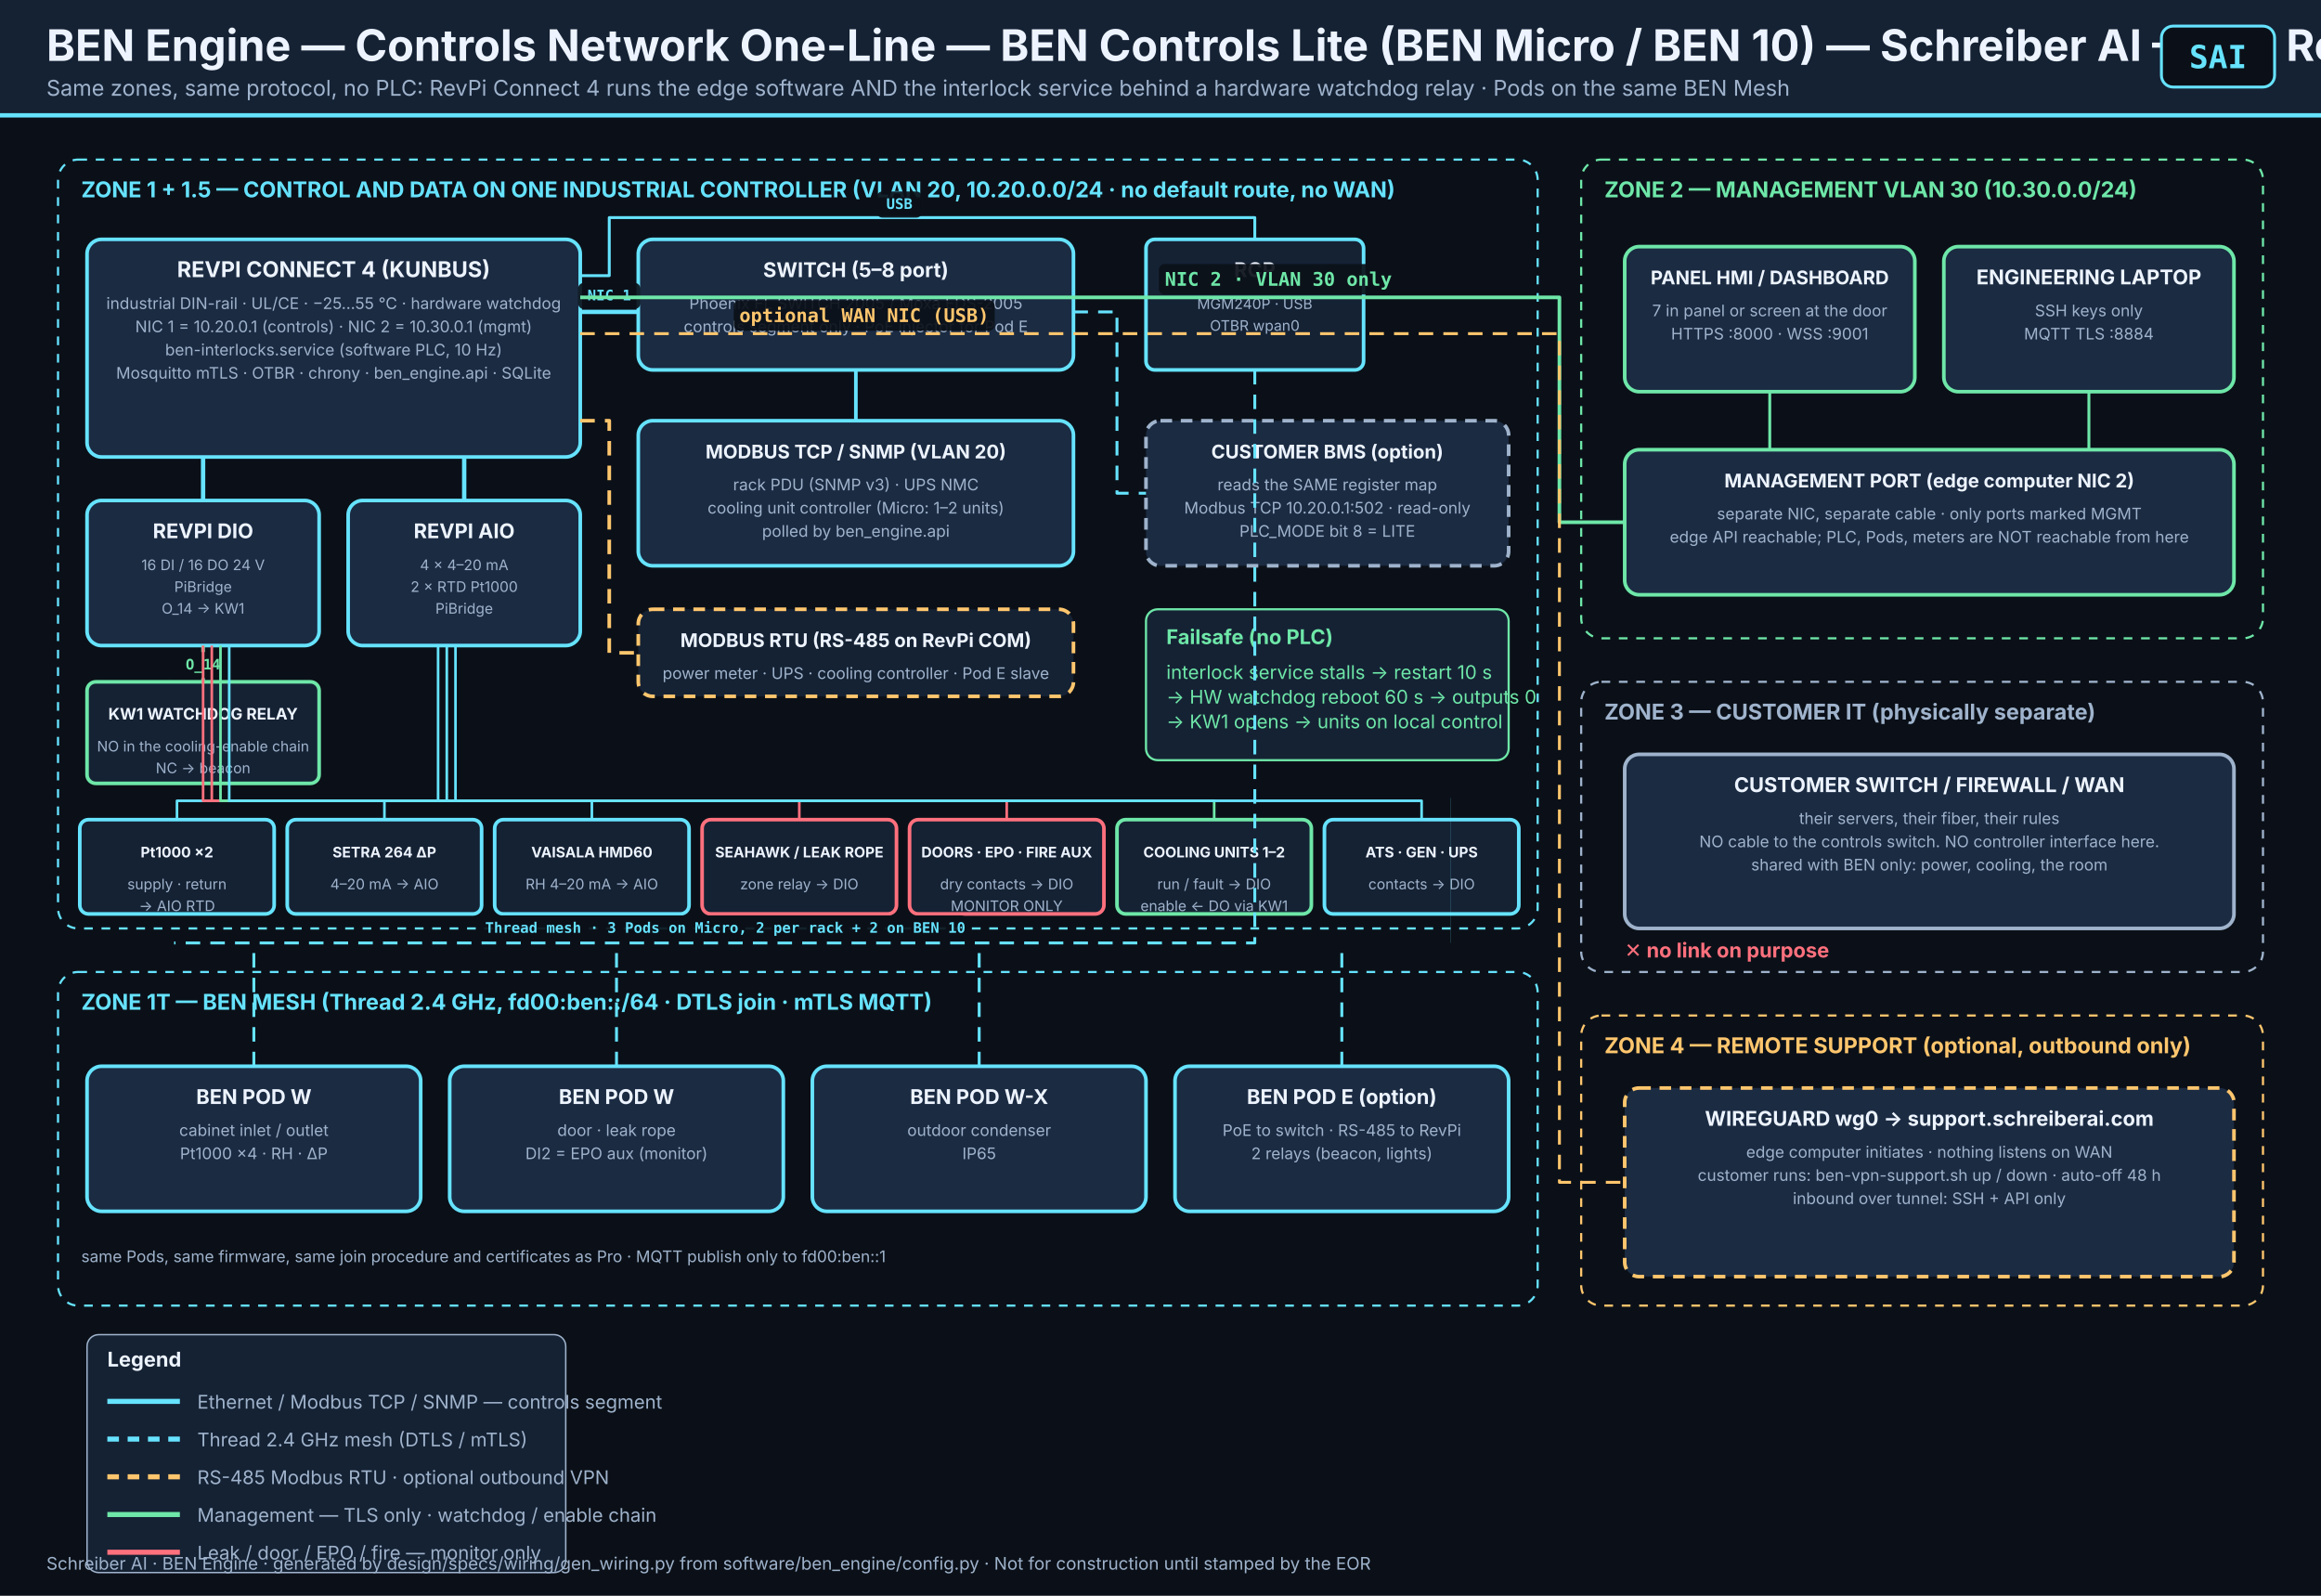
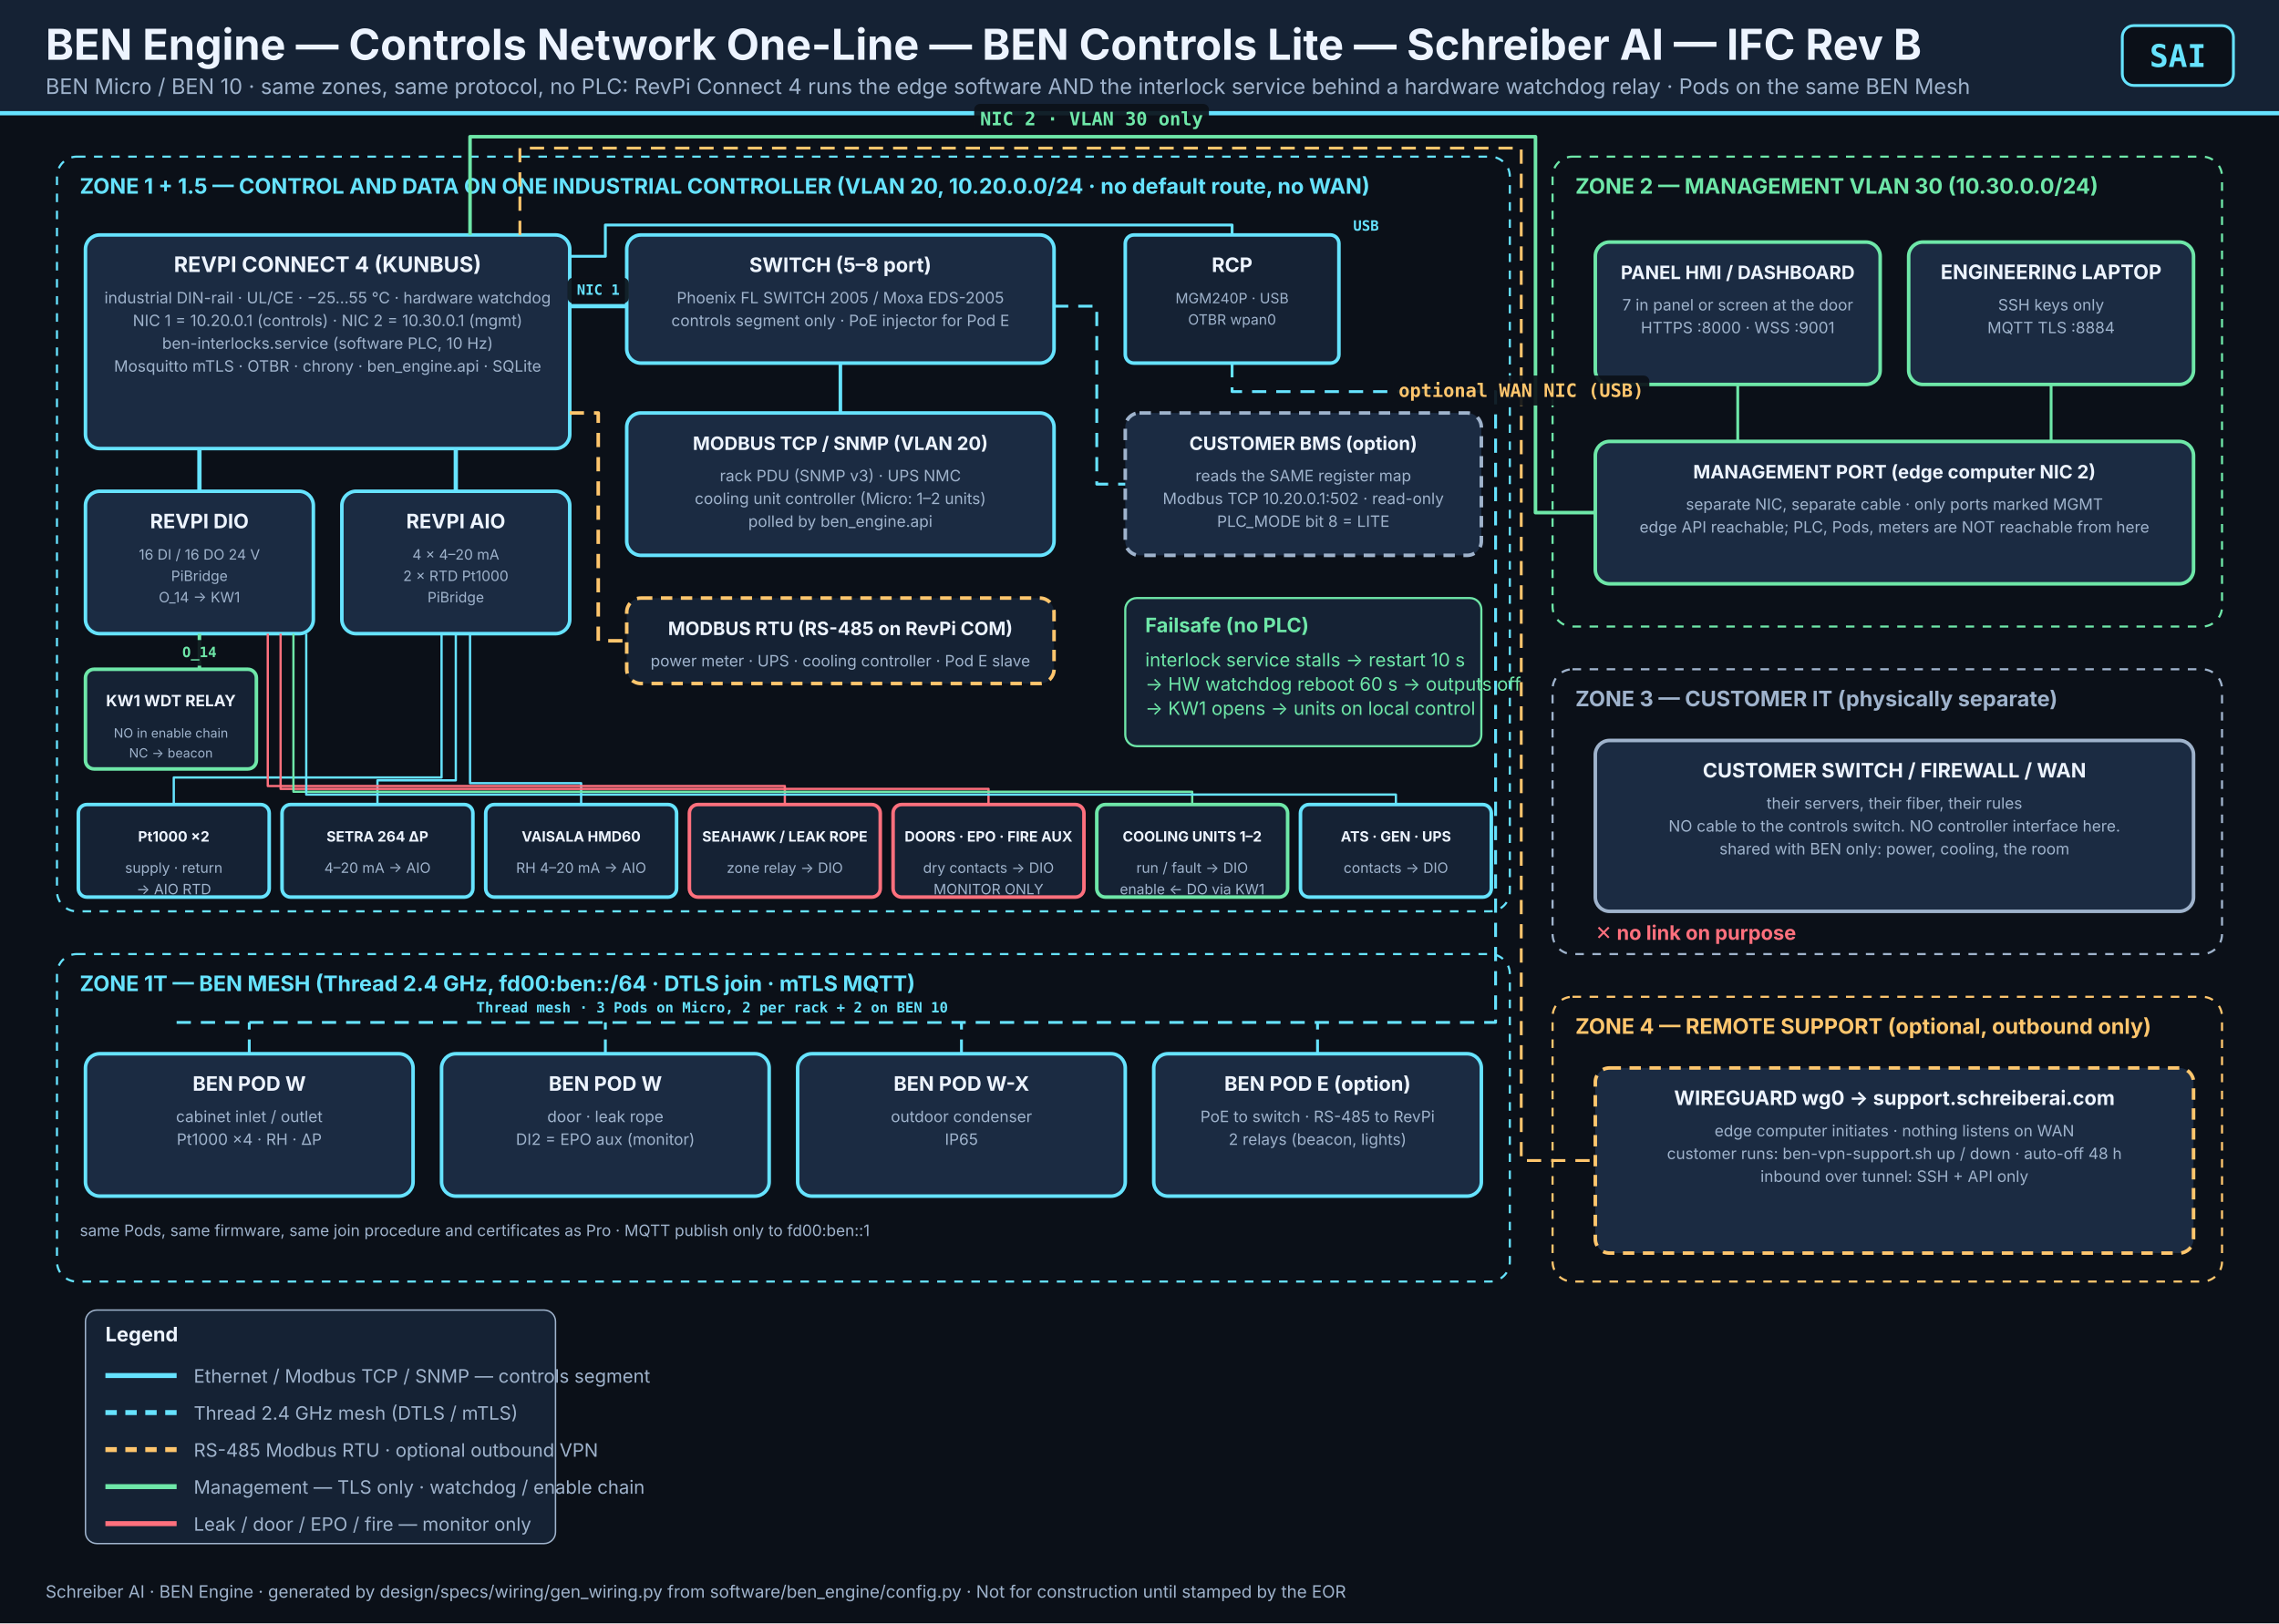
- <svg xmlns="http://www.w3.org/2000/svg" viewBox="0 0 1600 1100" width="1600" height="1100" role="img" aria-label="01b_controls_network_one_line_lite.svg">
+ <svg xmlns="http://www.w3.org/2000/svg" viewBox="0 0 1600 1140" width="1600" height="1140" role="img" aria-label="01b_controls_network_one_line_lite.svg">
  <defs>
    <marker id="arr-66E3FF" viewBox="0 0 10 10" refX="9" refY="5" markerWidth="7" markerHeight="7" orient="auto-start-reverse">
      <path d="M0,0 L10,5 L0,10 z" fill="#66E3FF" />
    </marker>
    <marker id="arr-FFC66D" viewBox="0 0 10 10" refX="9" refY="5" markerWidth="7" markerHeight="7" orient="auto-start-reverse">
      <path d="M0,0 L10,5 L0,10 z" fill="#FFC66D" />
    </marker>
    <marker id="arr-FF707D" viewBox="0 0 10 10" refX="9" refY="5" markerWidth="7" markerHeight="7" orient="auto-start-reverse">
      <path d="M0,0 L10,5 L0,10 z" fill="#FF707D" />
    </marker>
    <marker id="arr-6EE7A8" viewBox="0 0 10 10" refX="9" refY="5" markerWidth="7" markerHeight="7" orient="auto-start-reverse">
      <path d="M0,0 L10,5 L0,10 z" fill="#6EE7A8" />
    </marker>
    <marker id="arr-9FB3CC" viewBox="0 0 10 10" refX="9" refY="5" markerWidth="7" markerHeight="7" orient="auto-start-reverse">
      <path d="M0,0 L10,5 L0,10 z" fill="#9FB3CC" />
    </marker>
  </defs>
-   <rect width="1600" height="1100" fill="#0B1018" />
+   <rect width="1600" height="1140" fill="#0B1018" />
  <rect x="0" y="0" width="1600" height="78" fill="#152234" />
  <rect x="0" y="78" width="1600" height="3" fill="#66E3FF" />
-   <text x="32" y="42" font-family="'Inter','Segoe UI',system-ui,sans-serif" font-size="30" font-weight="700" fill="#EDF4FF" text-anchor="start">BEN Engine — Controls Network One-Line — BEN Controls Lite (BEN Micro / BEN 10) — Schreiber AI — IFC Rev B</text>
-   <text x="32" y="66" font-family="'Inter','Segoe UI',system-ui,sans-serif" font-size="15" font-weight="400" fill="#9FB3CC" text-anchor="start">Same zones, same protocol, no PLC: RevPi Connect 4 runs the edge software AND the interlock service behind a hardware watchdog relay · Pods on the same BEN Mesh</text>
+   <text x="32" y="42" font-family="'Inter','Segoe UI',system-ui,sans-serif" font-size="30" font-weight="700" fill="#EDF4FF" text-anchor="start">BEN Engine — Controls Network One-Line — BEN Controls Lite — Schreiber AI — IFC Rev B</text>
+   <text x="32" y="66" font-family="'Inter','Segoe UI',system-ui,sans-serif" font-size="15" font-weight="400" fill="#9FB3CC" text-anchor="start">BEN Micro / BEN 10 · same zones, same protocol, no PLC: RevPi Connect 4 runs the edge software AND the interlock service behind a hardware watchdog relay · Pods on the same BEN Mesh</text>
  <rect x="1490" y="18" width="78" height="42" rx="8" fill="#0B1018" stroke="#66E3FF" stroke-width="2" />
  <text x="1529" y="47" font-family="'JetBrains Mono',Consolas,monospace" font-size="22" font-weight="800" fill="#66E3FF" text-anchor="middle">SAI</text>
  <rect x="40" y="110" width="1020" height="530" rx="14" fill="none" stroke="#66E3FF" stroke-width="1.5" stroke-dasharray="6 6" />
  <text x="56" y="136" font-family="'Inter','Segoe UI',system-ui,sans-serif" font-size="15" font-weight="700" fill="#66E3FF" text-anchor="start">ZONE 1 + 1.5 — CONTROL AND DATA ON ONE INDUSTRIAL CONTROLLER  (VLAN 20, 10.20.0.0/24 · no default route, no WAN)</text>
  <rect x="40" y="670" width="1020" height="230" rx="14" fill="none" stroke="#66E3FF" stroke-width="1.5" stroke-dasharray="6 6" />
  <text x="56" y="696" font-family="'Inter','Segoe UI',system-ui,sans-serif" font-size="15" font-weight="700" fill="#66E3FF" text-anchor="start">ZONE 1T — BEN MESH  (Thread 2.4 GHz, fd00:ben::/64 · DTLS join · mTLS MQTT)</text>
  <rect x="60" y="165" width="340" height="150" rx="10" fill="#1B2B42" stroke="#66E3FF" stroke-width="2.5" />
  <text x="230.0" y="191" font-family="'Inter','Segoe UI',system-ui,sans-serif" font-size="15" font-weight="700" fill="#EDF4FF" text-anchor="middle">REVPI CONNECT 4 (KUNBUS)</text>
  <text x="230.0" y="213" font-family="'Inter','Segoe UI',system-ui,sans-serif" font-size="11" font-weight="400" fill="#9FB3CC" text-anchor="middle">industrial DIN-rail · UL/CE · −25…55 °C · hardware watchdog</text>
  <text x="230.0" y="229" font-family="'Inter','Segoe UI',system-ui,sans-serif" font-size="11" font-weight="400" fill="#9FB3CC" text-anchor="middle">NIC 1 = 10.20.0.1 (controls) · NIC 2 = 10.30.0.1 (mgmt)</text>
  <text x="230.0" y="245" font-family="'Inter','Segoe UI',system-ui,sans-serif" font-size="11" font-weight="400" fill="#9FB3CC" text-anchor="middle">ben-interlocks.service (software PLC, 10 Hz)</text>
  <text x="230.0" y="261" font-family="'Inter','Segoe UI',system-ui,sans-serif" font-size="11" font-weight="400" fill="#9FB3CC" text-anchor="middle">Mosquitto mTLS · OTBR · chrony · ben_engine.api · SQLite</text>
  <rect x="60" y="345" width="160" height="100" rx="10" fill="#1B2B42" stroke="#66E3FF" stroke-width="2.5" />
  <text x="140.0" y="371" font-family="'Inter','Segoe UI',system-ui,sans-serif" font-size="14" font-weight="700" fill="#EDF4FF" text-anchor="middle">REVPI DIO</text>
  <text x="140.0" y="393" font-family="'Inter','Segoe UI',system-ui,sans-serif" font-size="10" font-weight="400" fill="#9FB3CC" text-anchor="middle">16 DI / 16 DO 24 V</text>
  <text x="140.0" y="408" font-family="'Inter','Segoe UI',system-ui,sans-serif" font-size="10" font-weight="400" fill="#9FB3CC" text-anchor="middle">PiBridge</text>
  <text x="140.0" y="423" font-family="'Inter','Segoe UI',system-ui,sans-serif" font-size="10" font-weight="400" fill="#9FB3CC" text-anchor="middle">O_14 → KW1</text>
  <rect x="240" y="345" width="160" height="100" rx="10" fill="#1B2B42" stroke="#66E3FF" stroke-width="2.5" />
  <text x="320.0" y="371" font-family="'Inter','Segoe UI',system-ui,sans-serif" font-size="14" font-weight="700" fill="#EDF4FF" text-anchor="middle">REVPI AIO</text>
  <text x="320.0" y="393" font-family="'Inter','Segoe UI',system-ui,sans-serif" font-size="10" font-weight="400" fill="#9FB3CC" text-anchor="middle">4 × 4–20 mA</text>
  <text x="320.0" y="408" font-family="'Inter','Segoe UI',system-ui,sans-serif" font-size="10" font-weight="400" fill="#9FB3CC" text-anchor="middle">2 × RTD Pt1000</text>
  <text x="320.0" y="423" font-family="'Inter','Segoe UI',system-ui,sans-serif" font-size="10" font-weight="400" fill="#9FB3CC" text-anchor="middle">PiBridge</text>
  <path d="M140,315 L140,345" fill="none" stroke="#66E3FF" stroke-width="3" stroke-linejoin="round" />
  <path d="M320,315 L320,345" fill="none" stroke="#66E3FF" stroke-width="3" stroke-linejoin="round" />
-   <rect x="60" y="470" width="160" height="70" rx="6" fill="#152234" stroke="#6EE7A8" stroke-width="2.5" />
-   <text x="140.0" y="496" font-family="'Inter','Segoe UI',system-ui,sans-serif" font-size="11" font-weight="700" fill="#EDF4FF" text-anchor="middle">KW1 WATCHDOG RELAY</text>
-   <text x="140.0" y="518" font-family="'Inter','Segoe UI',system-ui,sans-serif" font-size="10" font-weight="400" fill="#9FB3CC" text-anchor="middle">NO in the cooling-enable chain</text>
-   <text x="140.0" y="533" font-family="'Inter','Segoe UI',system-ui,sans-serif" font-size="10" font-weight="400" fill="#9FB3CC" text-anchor="middle">NC → beacon</text>
+   <rect x="60" y="470" width="120" height="70" rx="6" fill="#152234" stroke="#6EE7A8" stroke-width="2.5" />
+   <text x="120.0" y="496" font-family="'Inter','Segoe UI',system-ui,sans-serif" font-size="11" font-weight="700" fill="#EDF4FF" text-anchor="middle">KW1 WDT RELAY</text>
+   <text x="120.0" y="518" font-family="'Inter','Segoe UI',system-ui,sans-serif" font-size="9" font-weight="400" fill="#9FB3CC" text-anchor="middle">NO in enable chain</text>
+   <text x="120.0" y="532" font-family="'Inter','Segoe UI',system-ui,sans-serif" font-size="9" font-weight="400" fill="#9FB3CC" text-anchor="middle">NC → beacon</text>
  <path d="M140,445 L140,470" fill="none" stroke="#6EE7A8" stroke-width="2.5" stroke-linejoin="round" />
  <rect x="121.4" y="449.5" width="37.2" height="18" rx="4" fill="#0B1018" opacity="0.92" />
  <text x="140.0" y="461.5" font-family="'JetBrains Mono',Consolas,monospace" font-size="10" font-weight="600" fill="#6EE7A8" text-anchor="middle">O_14</text>
  <rect x="440" y="165" width="300" height="90" rx="10" fill="#1B2B42" stroke="#66E3FF" stroke-width="2.5" />
  <text x="590.0" y="191" font-family="'Inter','Segoe UI',system-ui,sans-serif" font-size="14" font-weight="700" fill="#EDF4FF" text-anchor="middle">SWITCH (5–8 port)</text>
  <text x="590.0" y="213" font-family="'Inter','Segoe UI',system-ui,sans-serif" font-size="11" font-weight="400" fill="#9FB3CC" text-anchor="middle">Phoenix FL SWITCH 2005 / Moxa EDS-2005</text>
  <text x="590.0" y="229" font-family="'Inter','Segoe UI',system-ui,sans-serif" font-size="11" font-weight="400" fill="#9FB3CC" text-anchor="middle">controls segment only · PoE injector for Pod E</text>
  <path d="M400,215 L440,215" fill="none" stroke="#66E3FF" stroke-width="3" stroke-linejoin="round" />
  <rect x="398.5" y="195.0" width="43.0" height="18" rx="4" fill="#0B1018" opacity="0.92" />
  <text x="420.0" y="207.0" font-family="'JetBrains Mono',Consolas,monospace" font-size="10" font-weight="600" fill="#66E3FF" text-anchor="middle">NIC 1</text>
  <rect x="790" y="165" width="150" height="90" rx="6" fill="#152234" stroke="#66E3FF" stroke-width="2.5" />
  <text x="865.0" y="191" font-family="'Inter','Segoe UI',system-ui,sans-serif" font-size="14" font-weight="700" fill="#EDF4FF" text-anchor="middle">RCP</text>
  <text x="865.0" y="213" font-family="'Inter','Segoe UI',system-ui,sans-serif" font-size="10" font-weight="400" fill="#9FB3CC" text-anchor="middle">MGM240P · USB</text>
  <text x="865.0" y="228" font-family="'Inter','Segoe UI',system-ui,sans-serif" font-size="10" font-weight="400" fill="#9FB3CC" text-anchor="middle">OTBR wpan0</text>
-   <path d="M400,190 L420,190 L420,150 L865,150 L865,165" fill="none" stroke="#66E3FF" stroke-width="2" stroke-linejoin="round" />
-   <rect x="604.3" y="132.0" width="31.4" height="18" rx="4" fill="#0B1018" opacity="0.92" />
-   <text x="620.0" y="144.0" font-family="'JetBrains Mono',Consolas,monospace" font-size="10" font-weight="600" fill="#66E3FF" text-anchor="middle">USB</text>
+   <path d="M400,180 L425,180 L425,158 L865,158 L865,165" fill="none" stroke="#66E3FF" stroke-width="2" stroke-linejoin="round" />
+   <text x="950" y="162" font-family="'JetBrains Mono',Consolas,monospace" font-size="10" font-weight="600" fill="#66E3FF" text-anchor="start">USB</text>
  <rect x="440" y="290" width="300" height="100" rx="10" fill="#1B2B42" stroke="#66E3FF" stroke-width="2.5" />
  <text x="590.0" y="316" font-family="'Inter','Segoe UI',system-ui,sans-serif" font-size="13" font-weight="700" fill="#EDF4FF" text-anchor="middle">MODBUS TCP / SNMP (VLAN 20)</text>
  <text x="590.0" y="338" font-family="'Inter','Segoe UI',system-ui,sans-serif" font-size="11" font-weight="400" fill="#9FB3CC" text-anchor="middle">rack PDU (SNMP v3) · UPS NMC</text>
  <text x="590.0" y="354" font-family="'Inter','Segoe UI',system-ui,sans-serif" font-size="11" font-weight="400" fill="#9FB3CC" text-anchor="middle">cooling unit controller (Micro: 1–2 units)</text>
  <text x="590.0" y="370" font-family="'Inter','Segoe UI',system-ui,sans-serif" font-size="11" font-weight="400" fill="#9FB3CC" text-anchor="middle">polled by ben_engine.api</text>
  <path d="M590,255 L590,290" fill="none" stroke="#66E3FF" stroke-width="2.5" stroke-linejoin="round" />
  <rect x="440" y="420" width="300" height="60" rx="10" fill="#152234" stroke="#FFC66D" stroke-width="2.5" stroke-dasharray="8 6" />
  <text x="590.0" y="446" font-family="'Inter','Segoe UI',system-ui,sans-serif" font-size="13" font-weight="700" fill="#EDF4FF" text-anchor="middle">MODBUS RTU (RS-485 on RevPi COM)</text>
  <text x="590.0" y="468" font-family="'Inter','Segoe UI',system-ui,sans-serif" font-size="11" font-weight="400" fill="#9FB3CC" text-anchor="middle">power meter · UPS · cooling controller · Pod E slave</text>
  <path d="M400,290 L420,290 L420,450 L440,450" fill="none" stroke="#FFC66D" stroke-width="2.5" stroke-linejoin="round" stroke-dasharray="10 7" />
  <rect x="790" y="290" width="250" height="100" rx="10" fill="#1B2B42" stroke="#9FB3CC" stroke-width="2.5" stroke-dasharray="8 6" />
  <text x="915.0" y="316" font-family="'Inter','Segoe UI',system-ui,sans-serif" font-size="13" font-weight="700" fill="#EDF4FF" text-anchor="middle">CUSTOMER BMS (option)</text>
  <text x="915.0" y="338" font-family="'Inter','Segoe UI',system-ui,sans-serif" font-size="11" font-weight="400" fill="#9FB3CC" text-anchor="middle">reads the SAME register map</text>
  <text x="915.0" y="354" font-family="'Inter','Segoe UI',system-ui,sans-serif" font-size="11" font-weight="400" fill="#9FB3CC" text-anchor="middle">Modbus TCP 10.20.0.1:502 · read-only</text>
  <text x="915.0" y="370" font-family="'Inter','Segoe UI',system-ui,sans-serif" font-size="11" font-weight="400" fill="#9FB3CC" text-anchor="middle">PLC_MODE bit 8 = LITE</text>
  <path d="M740,215 L770,215 L770,340 L790,340" fill="none" stroke="#66E3FF" stroke-width="2" stroke-linejoin="round" stroke-dasharray="10 7" />
  <rect x="55" y="565" width="134" height="65" rx="6" fill="#152234" stroke="#66E3FF" stroke-width="2.5" />
  <text x="122.0" y="591" font-family="'Inter','Segoe UI',system-ui,sans-serif" font-size="10" font-weight="700" fill="#EDF4FF" text-anchor="middle">Pt1000 ×2</text>
  <text x="122.0" y="613" font-family="'Inter','Segoe UI',system-ui,sans-serif" font-size="10" font-weight="400" fill="#9FB3CC" text-anchor="middle">supply · return</text>
  <text x="122.0" y="628" font-family="'Inter','Segoe UI',system-ui,sans-serif" font-size="10" font-weight="400" fill="#9FB3CC" text-anchor="middle">→ AIO RTD</text>
-   <path d="M122,565 L122,552 L302,552 L302,445" fill="none" stroke="#66E3FF" stroke-width="1.8" stroke-linejoin="round" />
+   <path d="M122,565 L122,546 L310,546 L310,445" fill="none" stroke="#66E3FF" stroke-width="1.6" stroke-linejoin="round" />
  <rect x="198" y="565" width="134" height="65" rx="6" fill="#152234" stroke="#66E3FF" stroke-width="2.5" />
  <text x="265.0" y="591" font-family="'Inter','Segoe UI',system-ui,sans-serif" font-size="10" font-weight="700" fill="#EDF4FF" text-anchor="middle">SETRA 264 ΔP</text>
  <text x="265.0" y="613" font-family="'Inter','Segoe UI',system-ui,sans-serif" font-size="10" font-weight="400" fill="#9FB3CC" text-anchor="middle">4–20 mA → AIO</text>
-   <path d="M265,565 L265,552 L308,552 L308,445" fill="none" stroke="#66E3FF" stroke-width="1.8" stroke-linejoin="round" />
+   <path d="M265,565 L265,548 L320,548 L320,445" fill="none" stroke="#66E3FF" stroke-width="1.6" stroke-linejoin="round" />
  <rect x="341" y="565" width="134" height="65" rx="6" fill="#152234" stroke="#66E3FF" stroke-width="2.5" />
  <text x="408.0" y="591" font-family="'Inter','Segoe UI',system-ui,sans-serif" font-size="10" font-weight="700" fill="#EDF4FF" text-anchor="middle">VAISALA HMD60</text>
  <text x="408.0" y="613" font-family="'Inter','Segoe UI',system-ui,sans-serif" font-size="10" font-weight="400" fill="#9FB3CC" text-anchor="middle">RH 4–20 mA → AIO</text>
-   <path d="M408,565 L408,552 L314,552 L314,445" fill="none" stroke="#66E3FF" stroke-width="1.8" stroke-linejoin="round" />
+   <path d="M408,565 L408,550 L330,550 L330,445" fill="none" stroke="#66E3FF" stroke-width="1.6" stroke-linejoin="round" />
  <rect x="484" y="565" width="134" height="65" rx="6" fill="#152234" stroke="#FF707D" stroke-width="2.5" />
  <text x="551.0" y="591" font-family="'Inter','Segoe UI',system-ui,sans-serif" font-size="10" font-weight="700" fill="#EDF4FF" text-anchor="middle">SEAHAWK / LEAK ROPE</text>
  <text x="551.0" y="613" font-family="'Inter','Segoe UI',system-ui,sans-serif" font-size="10" font-weight="400" fill="#9FB3CC" text-anchor="middle">zone relay → DIO</text>
-   <path d="M551,565 L551,552 L140,552 L140,445" fill="none" stroke="#FF707D" stroke-width="1.8" stroke-linejoin="round" />
+   <path d="M551,565 L551,552 L188,552 L188,445" fill="none" stroke="#FF707D" stroke-width="1.6" stroke-linejoin="round" />
  <rect x="627" y="565" width="134" height="65" rx="6" fill="#152234" stroke="#FF707D" stroke-width="2.5" />
  <text x="694.0" y="591" font-family="'Inter','Segoe UI',system-ui,sans-serif" font-size="10" font-weight="700" fill="#EDF4FF" text-anchor="middle">DOORS · EPO · FIRE AUX</text>
  <text x="694.0" y="613" font-family="'Inter','Segoe UI',system-ui,sans-serif" font-size="10" font-weight="400" fill="#9FB3CC" text-anchor="middle">dry contacts → DIO</text>
  <text x="694.0" y="628" font-family="'Inter','Segoe UI',system-ui,sans-serif" font-size="10" font-weight="400" fill="#9FB3CC" text-anchor="middle">MONITOR ONLY</text>
-   <path d="M694,565 L694,552 L146,552 L146,445" fill="none" stroke="#FF707D" stroke-width="1.8" stroke-linejoin="round" />
+   <path d="M694,565 L694,554 L197,554 L197,445" fill="none" stroke="#FF707D" stroke-width="1.6" stroke-linejoin="round" />
  <rect x="770" y="565" width="134" height="65" rx="6" fill="#152234" stroke="#6EE7A8" stroke-width="2.5" />
  <text x="837.0" y="591" font-family="'Inter','Segoe UI',system-ui,sans-serif" font-size="10" font-weight="700" fill="#EDF4FF" text-anchor="middle">COOLING UNITS 1–2</text>
  <text x="837.0" y="613" font-family="'Inter','Segoe UI',system-ui,sans-serif" font-size="10" font-weight="400" fill="#9FB3CC" text-anchor="middle">run / fault → DIO</text>
  <text x="837.0" y="628" font-family="'Inter','Segoe UI',system-ui,sans-serif" font-size="10" font-weight="400" fill="#9FB3CC" text-anchor="middle">enable ← DO via KW1</text>
-   <path d="M837,565 L837,552 L152,552 L152,445" fill="none" stroke="#6EE7A8" stroke-width="1.8" stroke-linejoin="round" />
+   <path d="M837,565 L837,556 L206,556 L206,445" fill="none" stroke="#6EE7A8" stroke-width="1.6" stroke-linejoin="round" />
  <rect x="913" y="565" width="134" height="65" rx="6" fill="#152234" stroke="#66E3FF" stroke-width="2.5" />
  <text x="980.0" y="591" font-family="'Inter','Segoe UI',system-ui,sans-serif" font-size="10" font-weight="700" fill="#EDF4FF" text-anchor="middle">ATS · GEN · UPS</text>
  <text x="980.0" y="613" font-family="'Inter','Segoe UI',system-ui,sans-serif" font-size="10" font-weight="400" fill="#9FB3CC" text-anchor="middle">contacts → DIO</text>
-   <path d="M980,565 L980,552 L158,552 L158,445" fill="none" stroke="#66E3FF" stroke-width="1.8" stroke-linejoin="round" />
-   <path d="M1000,550 L1000,650" fill="none" stroke="#66E3FF" stroke-width="0.1" stroke-linejoin="round" />
+   <path d="M980,565 L980,558 L215,558 L215,445" fill="none" stroke="#66E3FF" stroke-width="1.6" stroke-linejoin="round" />
  <rect x="790" y="420" width="250" height="104" rx="8" fill="#152234" stroke="#6EE7A8" stroke-width="1.5" />
  <text x="804" y="444" font-family="'Inter','Segoe UI',system-ui,sans-serif" font-size="14" font-weight="700" fill="#6EE7A8" text-anchor="start">Failsafe (no PLC)</text>
  <text x="804" y="468" font-family="'Inter','Segoe UI',system-ui,sans-serif" font-size="13" font-weight="400" fill="#6EE7A8" text-anchor="start">interlock service stalls → restart 10 s</text>
-   <text x="804" y="485" font-family="'Inter','Segoe UI',system-ui,sans-serif" font-size="13" font-weight="400" fill="#6EE7A8" text-anchor="start">→ HW watchdog reboot 60 s → outputs 0</text>
+   <text x="804" y="485" font-family="'Inter','Segoe UI',system-ui,sans-serif" font-size="13" font-weight="400" fill="#6EE7A8" text-anchor="start">→ HW watchdog reboot 60 s → outputs off</text>
  <text x="804" y="502" font-family="'Inter','Segoe UI',system-ui,sans-serif" font-size="13" font-weight="400" fill="#6EE7A8" text-anchor="start">→ KW1 opens → units on local control</text>
-   <path d="M865,255 L865,650 L120,650" fill="none" stroke="#66E3FF" stroke-width="2" stroke-linejoin="round" stroke-dasharray="10 7" />
-   <rect x="333.5" y="631" width="333.0" height="18" rx="4" fill="#0B1018" opacity="0.92" />
-   <text x="500" y="643" font-family="'JetBrains Mono',Consolas,monospace" font-size="10" font-weight="600" fill="#66E3FF" text-anchor="middle">Thread mesh · 3 Pods on Micro, 2 per rack + 2 on BEN 10</text>
-   <rect x="60" y="735" width="230" height="100" rx="10" fill="#1B2B42" stroke="#66E3FF" stroke-width="2.5" />
-   <text x="175.0" y="761" font-family="'Inter','Segoe UI',system-ui,sans-serif" font-size="14" font-weight="700" fill="#EDF4FF" text-anchor="middle">BEN POD W</text>
-   <text x="175.0" y="783" font-family="'Inter','Segoe UI',system-ui,sans-serif" font-size="11" font-weight="400" fill="#9FB3CC" text-anchor="middle">cabinet inlet / outlet</text>
-   <text x="175.0" y="799" font-family="'Inter','Segoe UI',system-ui,sans-serif" font-size="11" font-weight="400" fill="#9FB3CC" text-anchor="middle">Pt1000 ×4 · RH · ΔP</text>
-   <path d="M175,735 L175,650" fill="none" stroke="#66E3FF" stroke-width="2" stroke-linejoin="round" stroke-dasharray="10 7" />
-   <rect x="310" y="735" width="230" height="100" rx="10" fill="#1B2B42" stroke="#66E3FF" stroke-width="2.5" />
-   <text x="425.0" y="761" font-family="'Inter','Segoe UI',system-ui,sans-serif" font-size="14" font-weight="700" fill="#EDF4FF" text-anchor="middle">BEN POD W</text>
-   <text x="425.0" y="783" font-family="'Inter','Segoe UI',system-ui,sans-serif" font-size="11" font-weight="400" fill="#9FB3CC" text-anchor="middle">door · leak rope</text>
-   <text x="425.0" y="799" font-family="'Inter','Segoe UI',system-ui,sans-serif" font-size="11" font-weight="400" fill="#9FB3CC" text-anchor="middle">DI2 = EPO aux (monitor)</text>
-   <path d="M425,735 L425,650" fill="none" stroke="#66E3FF" stroke-width="2" stroke-linejoin="round" stroke-dasharray="10 7" />
-   <rect x="560" y="735" width="230" height="100" rx="10" fill="#1B2B42" stroke="#66E3FF" stroke-width="2.5" />
-   <text x="675.0" y="761" font-family="'Inter','Segoe UI',system-ui,sans-serif" font-size="14" font-weight="700" fill="#EDF4FF" text-anchor="middle">BEN POD W-X</text>
-   <text x="675.0" y="783" font-family="'Inter','Segoe UI',system-ui,sans-serif" font-size="11" font-weight="400" fill="#9FB3CC" text-anchor="middle">outdoor condenser</text>
-   <text x="675.0" y="799" font-family="'Inter','Segoe UI',system-ui,sans-serif" font-size="11" font-weight="400" fill="#9FB3CC" text-anchor="middle">IP65</text>
-   <path d="M675,735 L675,650" fill="none" stroke="#66E3FF" stroke-width="2" stroke-linejoin="round" stroke-dasharray="10 7" />
-   <rect x="810" y="735" width="230" height="100" rx="10" fill="#1B2B42" stroke="#66E3FF" stroke-width="2.5" />
-   <text x="925.0" y="761" font-family="'Inter','Segoe UI',system-ui,sans-serif" font-size="14" font-weight="700" fill="#EDF4FF" text-anchor="middle">BEN POD E (option)</text>
-   <text x="925.0" y="783" font-family="'Inter','Segoe UI',system-ui,sans-serif" font-size="11" font-weight="400" fill="#9FB3CC" text-anchor="middle">PoE to switch · RS-485 to RevPi</text>
-   <text x="925.0" y="799" font-family="'Inter','Segoe UI',system-ui,sans-serif" font-size="11" font-weight="400" fill="#9FB3CC" text-anchor="middle">2 relays (beacon, lights)</text>
-   <path d="M925,735 L925,650" fill="none" stroke="#66E3FF" stroke-width="2" stroke-linejoin="round" stroke-dasharray="10 7" />
-   <text x="56" y="870" font-family="'Inter','Segoe UI',system-ui,sans-serif" font-size="11" font-weight="400" fill="#9FB3CC" text-anchor="start">same Pods, same firmware, same join procedure and certificates as Pro · MQTT publish only to fd00:ben::1</text>
+   <path d="M865,255 L865,275 L1050,275 L1050,718 L120,718" fill="none" stroke="#66E3FF" stroke-width="2" stroke-linejoin="round" stroke-dasharray="10 7" />
+   <rect x="333.5" y="699" width="333.0" height="18" rx="4" fill="#0B1018" opacity="0.92" />
+   <text x="500" y="711" font-family="'JetBrains Mono',Consolas,monospace" font-size="10" font-weight="600" fill="#66E3FF" text-anchor="middle">Thread mesh · 3 Pods on Micro, 2 per rack + 2 on BEN 10</text>
+   <rect x="60" y="740" width="230" height="100" rx="10" fill="#1B2B42" stroke="#66E3FF" stroke-width="2.5" />
+   <text x="175.0" y="766" font-family="'Inter','Segoe UI',system-ui,sans-serif" font-size="14" font-weight="700" fill="#EDF4FF" text-anchor="middle">BEN POD W</text>
+   <text x="175.0" y="788" font-family="'Inter','Segoe UI',system-ui,sans-serif" font-size="11" font-weight="400" fill="#9FB3CC" text-anchor="middle">cabinet inlet / outlet</text>
+   <text x="175.0" y="804" font-family="'Inter','Segoe UI',system-ui,sans-serif" font-size="11" font-weight="400" fill="#9FB3CC" text-anchor="middle">Pt1000 ×4 · RH · ΔP</text>
+   <path d="M175,740 L175,718" fill="none" stroke="#66E3FF" stroke-width="2" stroke-linejoin="round" stroke-dasharray="10 7" />
+   <rect x="310" y="740" width="230" height="100" rx="10" fill="#1B2B42" stroke="#66E3FF" stroke-width="2.5" />
+   <text x="425.0" y="766" font-family="'Inter','Segoe UI',system-ui,sans-serif" font-size="14" font-weight="700" fill="#EDF4FF" text-anchor="middle">BEN POD W</text>
+   <text x="425.0" y="788" font-family="'Inter','Segoe UI',system-ui,sans-serif" font-size="11" font-weight="400" fill="#9FB3CC" text-anchor="middle">door · leak rope</text>
+   <text x="425.0" y="804" font-family="'Inter','Segoe UI',system-ui,sans-serif" font-size="11" font-weight="400" fill="#9FB3CC" text-anchor="middle">DI2 = EPO aux (monitor)</text>
+   <path d="M425,740 L425,718" fill="none" stroke="#66E3FF" stroke-width="2" stroke-linejoin="round" stroke-dasharray="10 7" />
+   <rect x="560" y="740" width="230" height="100" rx="10" fill="#1B2B42" stroke="#66E3FF" stroke-width="2.5" />
+   <text x="675.0" y="766" font-family="'Inter','Segoe UI',system-ui,sans-serif" font-size="14" font-weight="700" fill="#EDF4FF" text-anchor="middle">BEN POD W-X</text>
+   <text x="675.0" y="788" font-family="'Inter','Segoe UI',system-ui,sans-serif" font-size="11" font-weight="400" fill="#9FB3CC" text-anchor="middle">outdoor condenser</text>
+   <text x="675.0" y="804" font-family="'Inter','Segoe UI',system-ui,sans-serif" font-size="11" font-weight="400" fill="#9FB3CC" text-anchor="middle">IP65</text>
+   <path d="M675,740 L675,718" fill="none" stroke="#66E3FF" stroke-width="2" stroke-linejoin="round" stroke-dasharray="10 7" />
+   <rect x="810" y="740" width="230" height="100" rx="10" fill="#1B2B42" stroke="#66E3FF" stroke-width="2.5" />
+   <text x="925.0" y="766" font-family="'Inter','Segoe UI',system-ui,sans-serif" font-size="14" font-weight="700" fill="#EDF4FF" text-anchor="middle">BEN POD E (option)</text>
+   <text x="925.0" y="788" font-family="'Inter','Segoe UI',system-ui,sans-serif" font-size="11" font-weight="400" fill="#9FB3CC" text-anchor="middle">PoE to switch · RS-485 to RevPi</text>
+   <text x="925.0" y="804" font-family="'Inter','Segoe UI',system-ui,sans-serif" font-size="11" font-weight="400" fill="#9FB3CC" text-anchor="middle">2 relays (beacon, lights)</text>
+   <path d="M925,740 L925,718" fill="none" stroke="#66E3FF" stroke-width="2" stroke-linejoin="round" stroke-dasharray="10 7" />
+   <text x="56" y="868" font-family="'Inter','Segoe UI',system-ui,sans-serif" font-size="11" font-weight="400" fill="#9FB3CC" text-anchor="start">same Pods, same firmware, same join procedure and certificates as Pro · MQTT publish only to fd00:ben::1</text>
  <rect x="1090" y="110" width="470" height="330" rx="14" fill="none" stroke="#6EE7A8" stroke-width="1.5" stroke-dasharray="6 6" />
  <text x="1106" y="136" font-family="'Inter','Segoe UI',system-ui,sans-serif" font-size="15" font-weight="700" fill="#6EE7A8" text-anchor="start">ZONE 2 — MANAGEMENT VLAN 30  (10.30.0.0/24)</text>
  <rect x="1090" y="470" width="470" height="200" rx="14" fill="none" stroke="#9FB3CC" stroke-width="1.5" stroke-dasharray="6 6" />
  <text x="1106" y="496" font-family="'Inter','Segoe UI',system-ui,sans-serif" font-size="15" font-weight="700" fill="#9FB3CC" text-anchor="start">ZONE 3 — CUSTOMER IT  (physically separate)</text>
  <rect x="1090" y="700" width="470" height="200" rx="14" fill="none" stroke="#FFC66D" stroke-width="1.5" stroke-dasharray="6 6" />
  <text x="1106" y="726" font-family="'Inter','Segoe UI',system-ui,sans-serif" font-size="15" font-weight="700" fill="#FFC66D" text-anchor="start">ZONE 4 — REMOTE SUPPORT (optional, outbound only)</text>
  <rect x="1120" y="170" width="200" height="100" rx="10" fill="#1B2B42" stroke="#6EE7A8" stroke-width="2.5" />
  <text x="1220.0" y="196" font-family="'Inter','Segoe UI',system-ui,sans-serif" font-size="13" font-weight="700" fill="#EDF4FF" text-anchor="middle">PANEL HMI / DASHBOARD</text>
  <text x="1220.0" y="218" font-family="'Inter','Segoe UI',system-ui,sans-serif" font-size="11" font-weight="400" fill="#9FB3CC" text-anchor="middle">7 in panel or screen at the door</text>
  <text x="1220.0" y="234" font-family="'Inter','Segoe UI',system-ui,sans-serif" font-size="11" font-weight="400" fill="#9FB3CC" text-anchor="middle">HTTPS :8000 · WSS :9001</text>
  <rect x="1340" y="170" width="200" height="100" rx="10" fill="#1B2B42" stroke="#6EE7A8" stroke-width="2.5" />
  <text x="1440.0" y="196" font-family="'Inter','Segoe UI',system-ui,sans-serif" font-size="14" font-weight="700" fill="#EDF4FF" text-anchor="middle">ENGINEERING LAPTOP</text>
  <text x="1440.0" y="218" font-family="'Inter','Segoe UI',system-ui,sans-serif" font-size="11" font-weight="400" fill="#9FB3CC" text-anchor="middle">SSH keys only</text>
  <text x="1440.0" y="234" font-family="'Inter','Segoe UI',system-ui,sans-serif" font-size="11" font-weight="400" fill="#9FB3CC" text-anchor="middle">MQTT TLS :8884</text>
  <rect x="1120" y="310" width="420" height="100" rx="10" fill="#1B2B42" stroke="#6EE7A8" stroke-width="2.5" />
  <text x="1330.0" y="336" font-family="'Inter','Segoe UI',system-ui,sans-serif" font-size="13" font-weight="700" fill="#EDF4FF" text-anchor="middle">MANAGEMENT PORT (edge computer NIC 2)</text>
  <text x="1330.0" y="358" font-family="'Inter','Segoe UI',system-ui,sans-serif" font-size="11" font-weight="400" fill="#9FB3CC" text-anchor="middle">separate NIC, separate cable · only ports marked MGMT</text>
  <text x="1330.0" y="374" font-family="'Inter','Segoe UI',system-ui,sans-serif" font-size="11" font-weight="400" fill="#9FB3CC" text-anchor="middle">edge API reachable; PLC, Pods, meters are NOT reachable from here</text>
-   <path d="M400,205 L1075,205 L1075,360 L1120,360" fill="none" stroke="#6EE7A8" stroke-width="2.5" stroke-linejoin="round" />
-   <rect x="798.85" y="182.0" width="164.8" height="21" rx="4" fill="#0B1018" opacity="0.92" />
-   <text x="881.25" y="197.0" font-family="'JetBrains Mono',Consolas,monospace" font-size="13" font-weight="600" fill="#6EE7A8" text-anchor="middle">NIC 2 · VLAN 30 only</text>
+   <path d="M330,165 L330,96 L1078,96 L1078,360 L1120,360" fill="none" stroke="#6EE7A8" stroke-width="2.5" stroke-linejoin="round" />
+   <rect x="683.95" y="73.0" width="164.8" height="21" rx="4" fill="#0B1018" opacity="0.92" />
+   <text x="766.35" y="88.0" font-family="'JetBrains Mono',Consolas,monospace" font-size="13" font-weight="600" fill="#6EE7A8" text-anchor="middle">NIC 2 · VLAN 30 only</text>
  <path d="M1220,310 L1220,270" fill="none" stroke="#6EE7A8" stroke-width="2" stroke-linejoin="round" />
  <path d="M1440,310 L1440,270" fill="none" stroke="#6EE7A8" stroke-width="2" stroke-linejoin="round" />
  <rect x="1120" y="520" width="420" height="120" rx="10" fill="#1B2B42" stroke="#9FB3CC" stroke-width="2.5" />
  <text x="1330.0" y="546" font-family="'Inter','Segoe UI',system-ui,sans-serif" font-size="14" font-weight="700" fill="#EDF4FF" text-anchor="middle">CUSTOMER SWITCH / FIREWALL / WAN</text>
  <text x="1330.0" y="568" font-family="'Inter','Segoe UI',system-ui,sans-serif" font-size="11" font-weight="400" fill="#9FB3CC" text-anchor="middle">their servers, their fiber, their rules</text>
  <text x="1330.0" y="584" font-family="'Inter','Segoe UI',system-ui,sans-serif" font-size="11" font-weight="400" fill="#9FB3CC" text-anchor="middle">NO cable to the controls switch. NO controller interface here.</text>
  <text x="1330.0" y="600" font-family="'Inter','Segoe UI',system-ui,sans-serif" font-size="11" font-weight="400" fill="#9FB3CC" text-anchor="middle">shared with BEN only: power, cooling, the room</text>
  <text x="1120" y="660" font-family="'Inter','Segoe UI',system-ui,sans-serif" font-size="14" font-weight="700" fill="#FF707D" text-anchor="start">✕  no link on purpose</text>
  <rect x="1120" y="750" width="420" height="130" rx="10" fill="#1B2B42" stroke="#FFC66D" stroke-width="2.5" stroke-dasharray="8 6" />
  <text x="1330.0" y="776" font-family="'Inter','Segoe UI',system-ui,sans-serif" font-size="14" font-weight="700" fill="#EDF4FF" text-anchor="middle">WIREGUARD wg0 → support.schreiberai.com</text>
  <text x="1330.0" y="798" font-family="'Inter','Segoe UI',system-ui,sans-serif" font-size="11" font-weight="400" fill="#9FB3CC" text-anchor="middle">edge computer initiates · nothing listens on WAN</text>
  <text x="1330.0" y="814" font-family="'Inter','Segoe UI',system-ui,sans-serif" font-size="11" font-weight="400" fill="#9FB3CC" text-anchor="middle">customer runs: ben-vpn-support.sh up / down · auto-off 48 h</text>
  <text x="1330.0" y="830" font-family="'Inter','Segoe UI',system-ui,sans-serif" font-size="11" font-weight="400" fill="#9FB3CC" text-anchor="middle">inbound over tunnel: SSH + API only</text>
-   <path d="M400,230 L1075,230 L1075,815 L1120,815" fill="none" stroke="#FFC66D" stroke-width="2" stroke-linejoin="round" stroke-dasharray="10 7" />
-   <rect x="505.81" y="207.0" width="179.88" height="21" rx="4" fill="#0B1018" opacity="0.92" />
-   <text x="595.75" y="222.0" font-family="'JetBrains Mono',Consolas,monospace" font-size="13" font-weight="600" fill="#FFC66D" text-anchor="middle">optional WAN NIC (USB)</text>
+   <path d="M365,165 L365,104 L1068,104 L1068,815 L1120,815" fill="none" stroke="#FFC66D" stroke-width="2" stroke-linejoin="round" stroke-dasharray="10 7" />
+   <rect x="978.06" y="263.74" width="179.88" height="21" rx="4" fill="#0B1018" opacity="0.92" />
+   <text x="1068.0" y="278.74" font-family="'JetBrains Mono',Consolas,monospace" font-size="13" font-weight="600" fill="#FFC66D" text-anchor="middle">optional WAN NIC (USB)</text>
  <rect x="60" y="920" width="330" height="164" rx="8" fill="#152234" stroke="#9FB3CC" stroke-width="1" />
  <text x="74" y="942" font-family="'Inter','Segoe UI',system-ui,sans-serif" font-size="14" font-weight="700" fill="#EDF4FF" text-anchor="start">Legend</text>
  <line x1="74" y1="966" x2="124" y2="966" stroke="#66E3FF" stroke-width="3.5" />
  <text x="136" y="971" font-family="'Inter','Segoe UI',system-ui,sans-serif" font-size="13" font-weight="400" fill="#9FB3CC" text-anchor="start">Ethernet / Modbus TCP / SNMP — controls segment</text>
  <line x1="74" y1="992" x2="124" y2="992" stroke="#66E3FF" stroke-width="3.5" stroke-dasharray="8 6" />
  <text x="136" y="997" font-family="'Inter','Segoe UI',system-ui,sans-serif" font-size="13" font-weight="400" fill="#9FB3CC" text-anchor="start">Thread 2.4 GHz mesh (DTLS / mTLS)</text>
  <line x1="74" y1="1018" x2="124" y2="1018" stroke="#FFC66D" stroke-width="3.5" stroke-dasharray="8 6" />
  <text x="136" y="1023" font-family="'Inter','Segoe UI',system-ui,sans-serif" font-size="13" font-weight="400" fill="#9FB3CC" text-anchor="start">RS-485 Modbus RTU · optional outbound VPN</text>
  <line x1="74" y1="1044" x2="124" y2="1044" stroke="#6EE7A8" stroke-width="3.5" />
  <text x="136" y="1049" font-family="'Inter','Segoe UI',system-ui,sans-serif" font-size="13" font-weight="400" fill="#9FB3CC" text-anchor="start">Management — TLS only · watchdog / enable chain</text>
  <line x1="74" y1="1070" x2="124" y2="1070" stroke="#FF707D" stroke-width="3.5" />
  <text x="136" y="1075" font-family="'Inter','Segoe UI',system-ui,sans-serif" font-size="13" font-weight="400" fill="#9FB3CC" text-anchor="start">Leak / door / EPO / fire — monitor only</text>
-   <text x="32" y="1082" font-family="'Inter','Segoe UI',system-ui,sans-serif" font-size="12" fill="#9FB3CC">Schreiber AI · BEN Engine · generated by design/specs/wiring/gen_wiring.py from software/ben_engine/config.py · Not for construction until stamped by the EOR</text>
+   <text x="32" y="1122" font-family="'Inter','Segoe UI',system-ui,sans-serif" font-size="12" fill="#9FB3CC">Schreiber AI · BEN Engine · generated by design/specs/wiring/gen_wiring.py from software/ben_engine/config.py · Not for construction until stamped by the EOR</text>
</svg>
